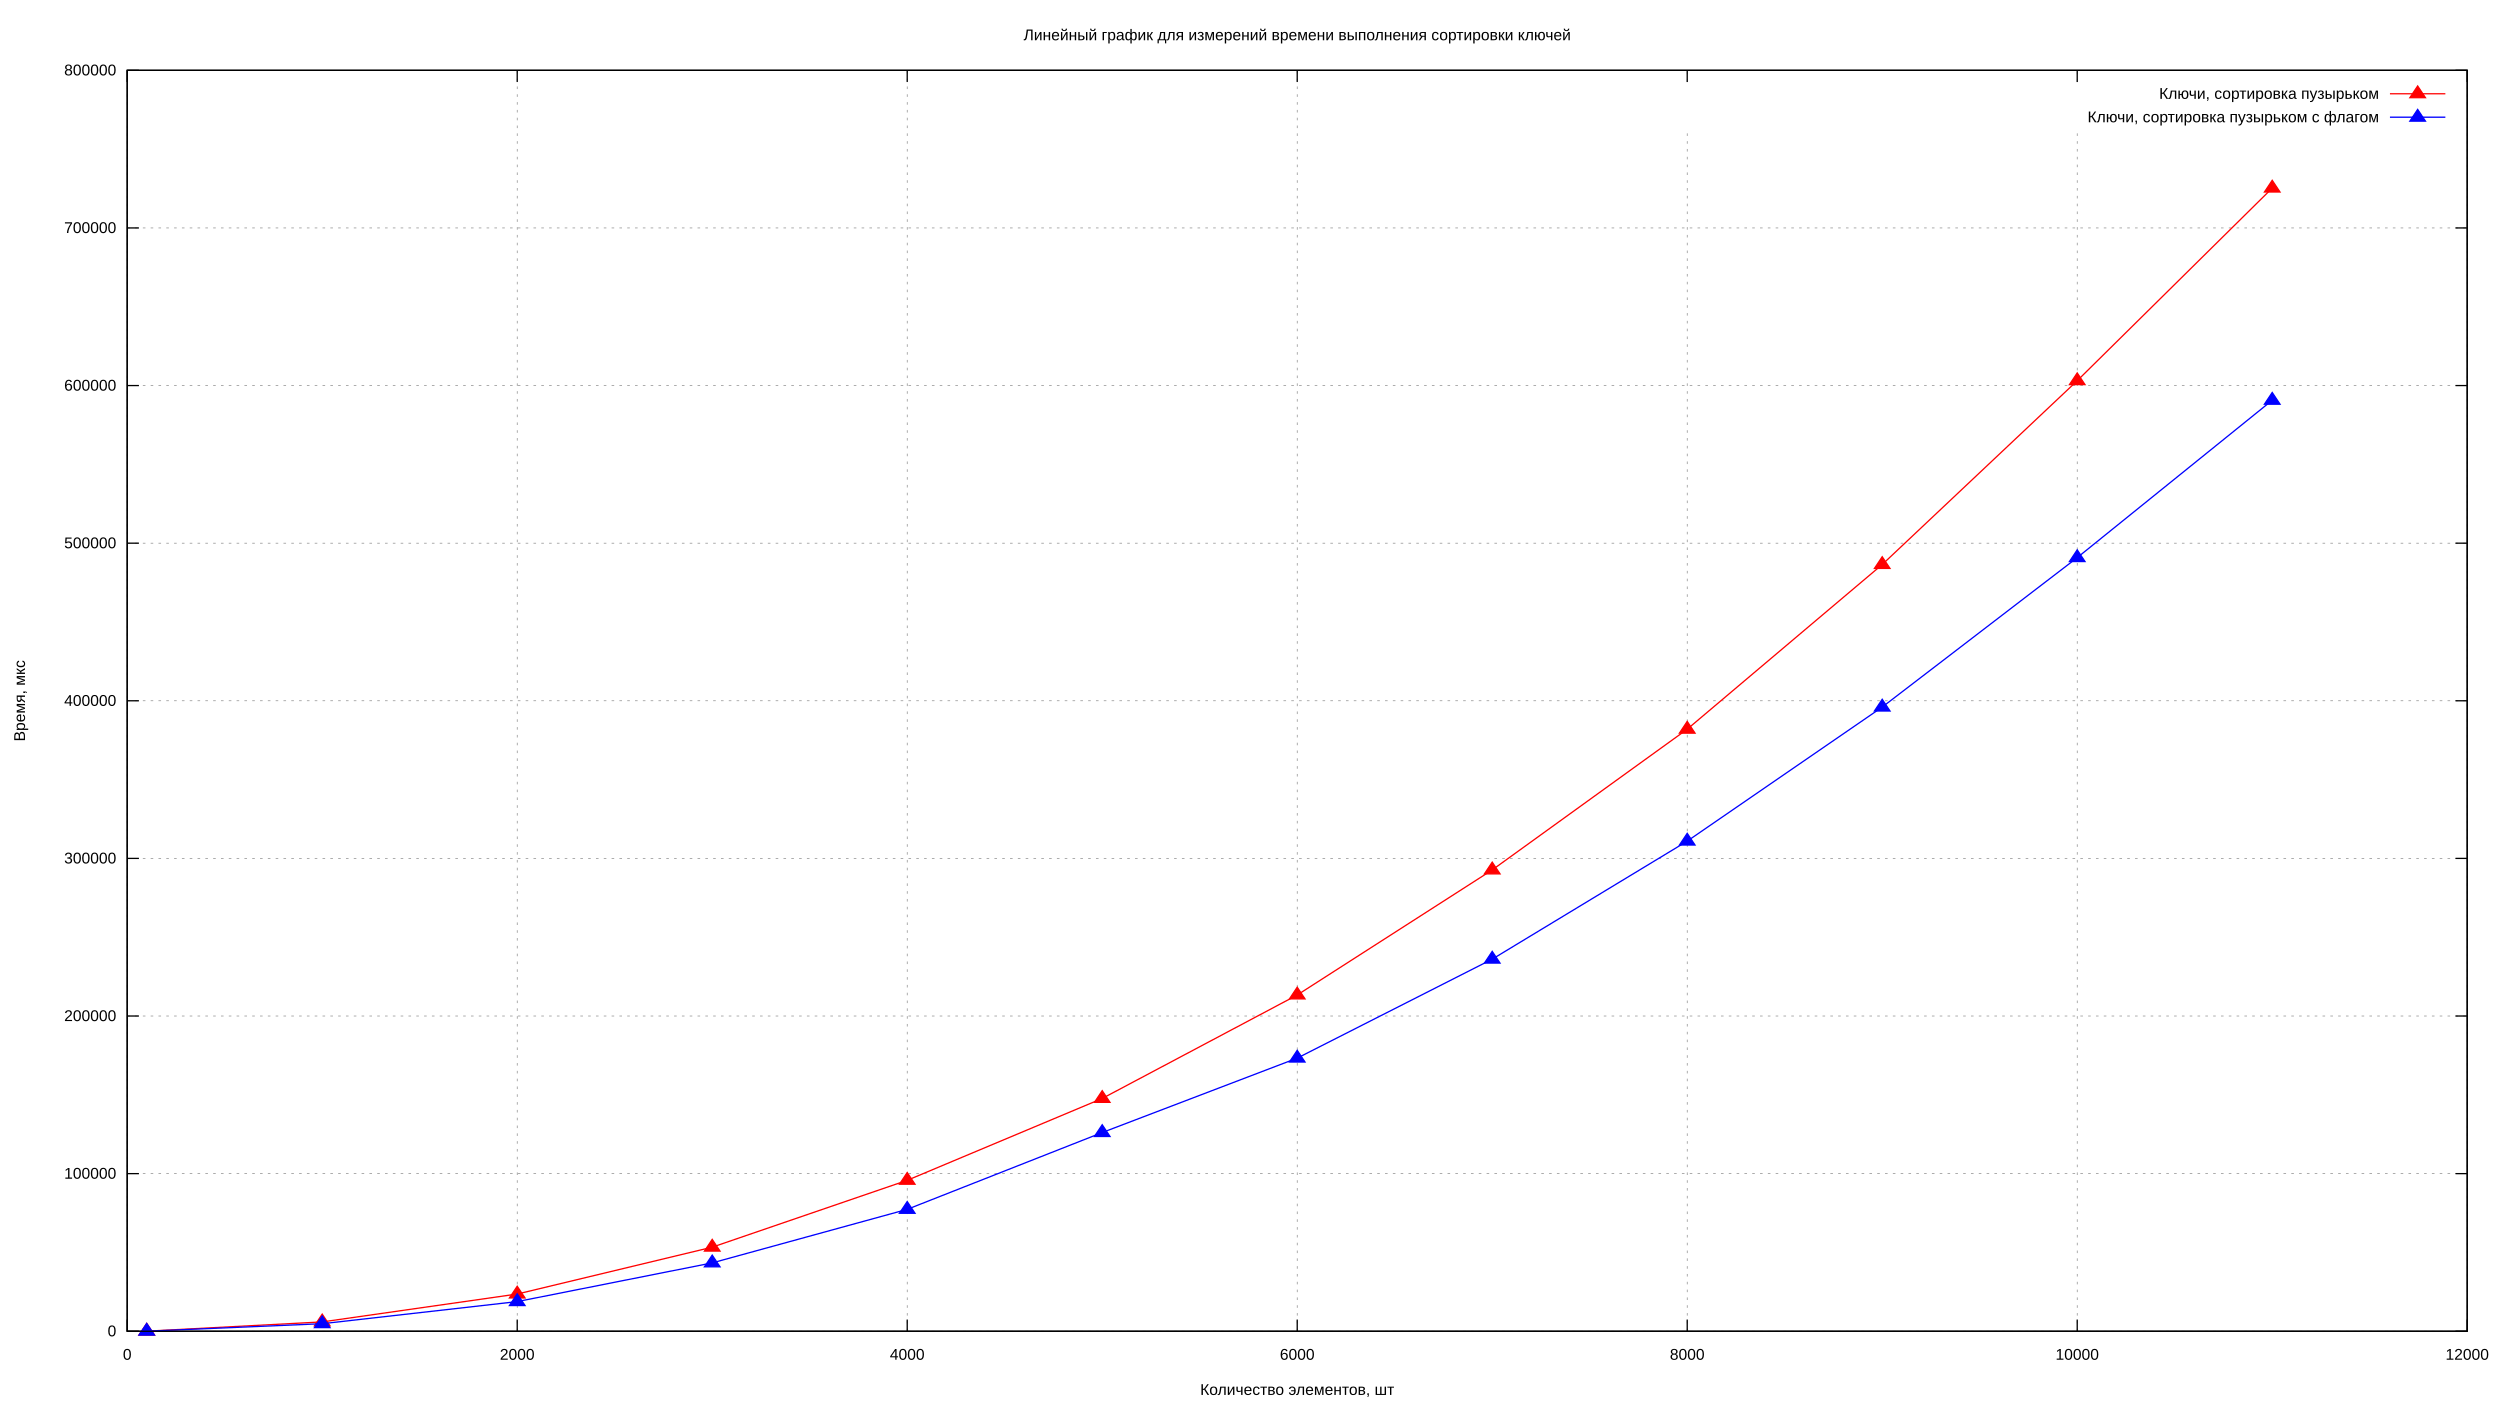
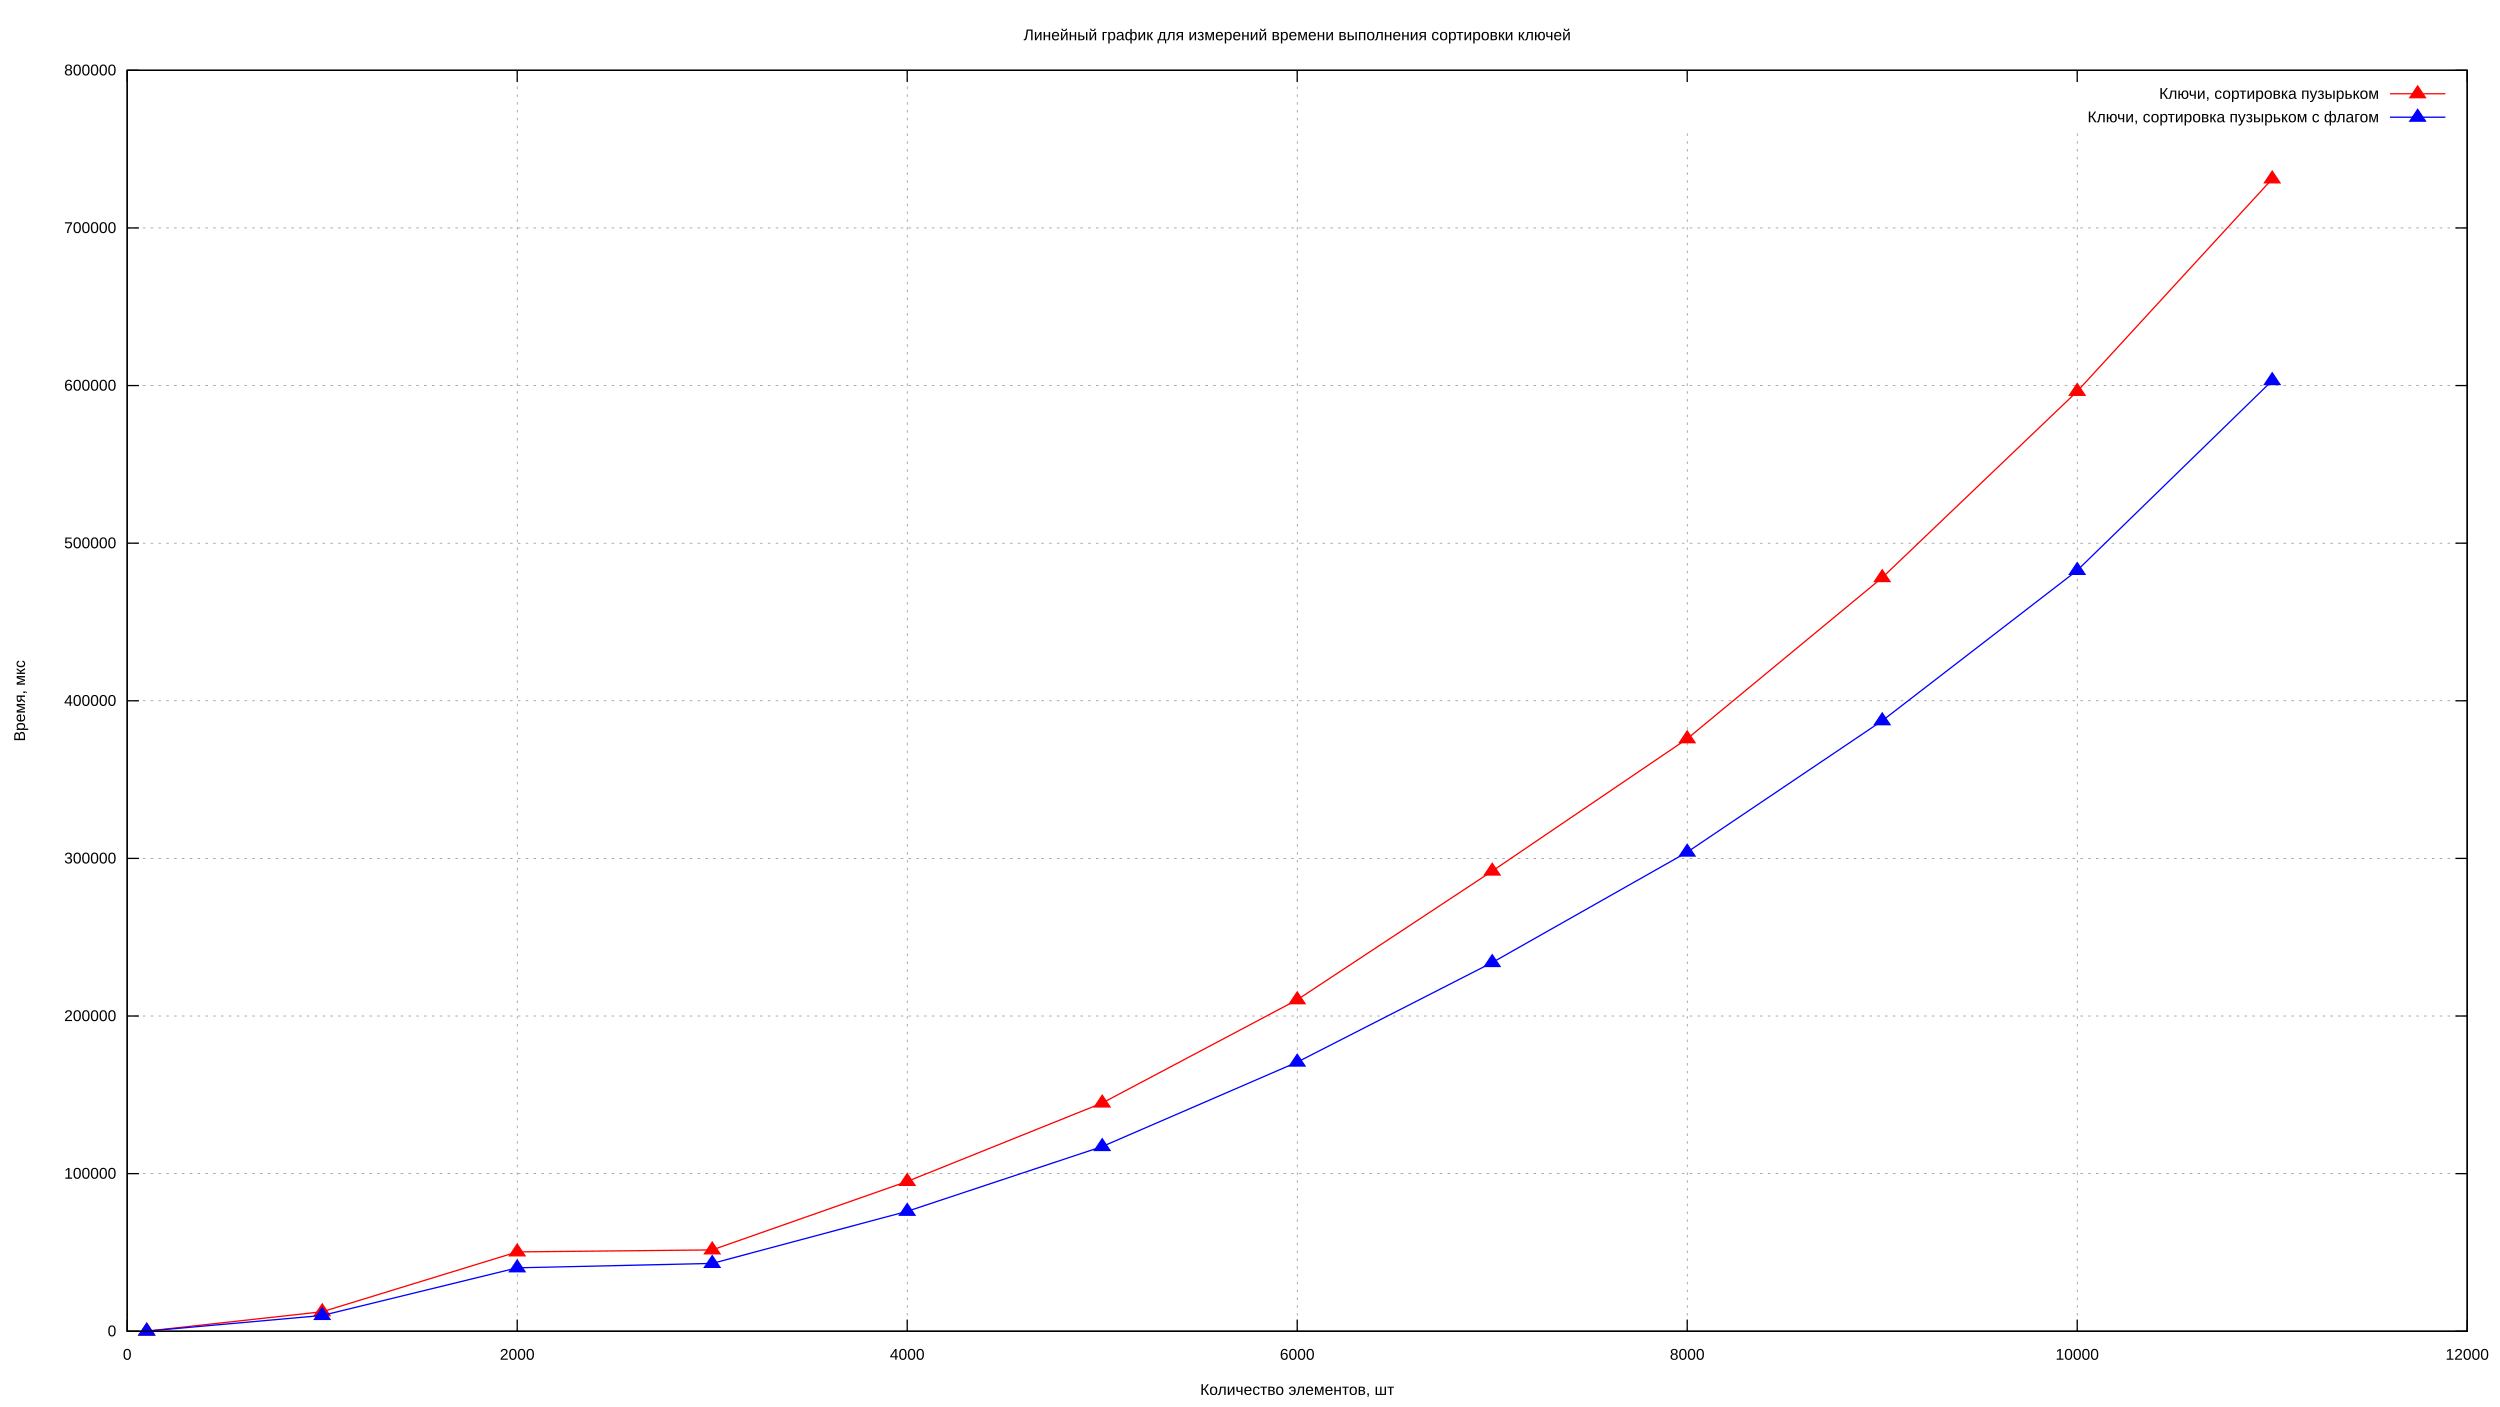
<svg xmlns="http://www.w3.org/2000/svg" xmlns:xlink="http://www.w3.org/1999/xlink" width="1920" height="1080" viewBox="0 0 1920 1080">
  <g id="gnuplot_canvas">
    <rect x="0" y="0" width="1920" height="1080" fill="none" />
    <defs>
      <circle id="gpDot" r="0.5" stroke-width="0.5" stroke="currentColor" />
      <path id="gpPt0" stroke-width="0.222" stroke="currentColor" d="M-1,0 h2 M0,-1 v2" />
      <path id="gpPt1" stroke-width="0.222" stroke="currentColor" d="M-1,-1 L1,1 M1,-1 L-1,1" />
      <path id="gpPt2" stroke-width="0.222" stroke="currentColor" d="M-1,0 L1,0 M0,-1 L0,1 M-1,-1 L1,1 M-1,1 L1,-1" />
      <rect id="gpPt3" stroke-width="0.222" stroke="currentColor" x="-1" y="-1" width="2" height="2" />
      <rect id="gpPt4" stroke-width="0.222" stroke="currentColor" fill="currentColor" x="-1" y="-1" width="2" height="2" />
      <circle id="gpPt5" stroke-width="0.222" stroke="currentColor" cx="0" cy="0" r="1" />
      <use xlink:href="#gpPt5" id="gpPt6" fill="currentColor" stroke="none" />
      <path id="gpPt7" stroke-width="0.222" stroke="currentColor" d="M0,-1.33 L-1.33,0.67 L1.33,0.67 z" />
      <use xlink:href="#gpPt7" id="gpPt8" fill="currentColor" stroke="none" />
      <use xlink:href="#gpPt7" id="gpPt9" stroke="currentColor" transform="rotate(180)" />
      <use xlink:href="#gpPt9" id="gpPt10" fill="currentColor" stroke="none" />
      <use xlink:href="#gpPt3" id="gpPt11" stroke="currentColor" transform="rotate(45)" />
      <use xlink:href="#gpPt11" id="gpPt12" fill="currentColor" stroke="none" />
      <path id="gpPt13" stroke-width="0.222" stroke="currentColor" d="M0,1.330 L1.265,0.411 L0.782,-1.067 L-0.782,-1.076 L-1.265,0.411 z" />
      <use xlink:href="#gpPt13" id="gpPt14" fill="currentColor" stroke="none" />
      <filter id="textbox" filterUnits="objectBoundingBox" x="0" y="0" height="1" width="1">
        <feFlood flood-color="white" flood-opacity="1" result="bgnd" />
        <feComposite in="SourceGraphic" in2="bgnd" operator="atop" />
      </filter>
      <filter id="greybox" filterUnits="objectBoundingBox" x="0" y="0" height="1" width="1">
        <feFlood flood-color="lightgrey" flood-opacity="1" result="grey" />
        <feComposite in="SourceGraphic" in2="grey" operator="atop" />
      </filter>
    </defs>
    <g fill="none" color="white" stroke="currentColor" stroke-width="1.00" stroke-linecap="butt" stroke-linejoin="miter">
</g>
    <g fill="none" color="black" stroke="currentColor" stroke-width="1.00" stroke-linecap="butt" stroke-linejoin="miter">
</g>
    <g fill="none" color="black" stroke="black" stroke-width="0.50" stroke-linecap="butt" stroke-linejoin="miter">
</g>
    <g fill="none" color="gray" stroke="currentColor" stroke-width="0.50" stroke-linecap="butt" stroke-linejoin="miter">
      <path stroke="gray" stroke-dasharray="2,4" class="gridline" d="M97.70,1022.40 L1894.82,1022.40  " />
    </g>
    <g fill="none" color="gray" stroke="gray" stroke-width="1.00" stroke-linecap="butt" stroke-linejoin="miter">
</g>
    <g fill="none" color="black" stroke="currentColor" stroke-width="1.00" stroke-linecap="butt" stroke-linejoin="miter">
      <path stroke="black" d="M97.70,1022.40 L106.70,1022.40 M1894.82,1022.40 L1885.82,1022.40  " />
      <g transform="translate(89.31,1026.30)" stroke="none" fill="black" font-family="Arial" font-size="12.00" text-anchor="end">
        <text>
          <tspan font-family="Arial"> 0</tspan>
        </text>
      </g>
    </g>
    <g fill="none" color="black" stroke="currentColor" stroke-width="1.00" stroke-linecap="butt" stroke-linejoin="miter">
</g>
    <g fill="none" color="black" stroke="black" stroke-width="0.50" stroke-linecap="butt" stroke-linejoin="miter">
</g>
    <g fill="none" color="gray" stroke="currentColor" stroke-width="0.50" stroke-linecap="butt" stroke-linejoin="miter">
      <path stroke="gray" stroke-dasharray="2,4" class="gridline" d="M97.70,901.35 L1894.82,901.35  " />
    </g>
    <g fill="none" color="gray" stroke="gray" stroke-width="1.00" stroke-linecap="butt" stroke-linejoin="miter">
</g>
    <g fill="none" color="black" stroke="currentColor" stroke-width="1.00" stroke-linecap="butt" stroke-linejoin="miter">
      <path stroke="black" d="M97.70,901.35 L106.70,901.35 M1894.82,901.35 L1885.82,901.35  " />
      <g transform="translate(89.31,905.25)" stroke="none" fill="black" font-family="Arial" font-size="12.00" text-anchor="end">
        <text>
          <tspan font-family="Arial"> 100000</tspan>
        </text>
      </g>
    </g>
    <g fill="none" color="black" stroke="currentColor" stroke-width="1.00" stroke-linecap="butt" stroke-linejoin="miter">
</g>
    <g fill="none" color="black" stroke="black" stroke-width="0.50" stroke-linecap="butt" stroke-linejoin="miter">
</g>
    <g fill="none" color="gray" stroke="currentColor" stroke-width="0.50" stroke-linecap="butt" stroke-linejoin="miter">
      <path stroke="gray" stroke-dasharray="2,4" class="gridline" d="M97.70,780.30 L1894.82,780.30  " />
    </g>
    <g fill="none" color="gray" stroke="gray" stroke-width="1.00" stroke-linecap="butt" stroke-linejoin="miter">
</g>
    <g fill="none" color="black" stroke="currentColor" stroke-width="1.00" stroke-linecap="butt" stroke-linejoin="miter">
      <path stroke="black" d="M97.70,780.30 L106.70,780.30 M1894.82,780.30 L1885.82,780.30  " />
      <g transform="translate(89.31,784.20)" stroke="none" fill="black" font-family="Arial" font-size="12.00" text-anchor="end">
        <text>
          <tspan font-family="Arial"> 200000</tspan>
        </text>
      </g>
    </g>
    <g fill="none" color="black" stroke="currentColor" stroke-width="1.00" stroke-linecap="butt" stroke-linejoin="miter">
</g>
    <g fill="none" color="black" stroke="black" stroke-width="0.50" stroke-linecap="butt" stroke-linejoin="miter">
</g>
    <g fill="none" color="gray" stroke="currentColor" stroke-width="0.50" stroke-linecap="butt" stroke-linejoin="miter">
      <path stroke="gray" stroke-dasharray="2,4" class="gridline" d="M97.70,659.25 L1894.82,659.25  " />
    </g>
    <g fill="none" color="gray" stroke="gray" stroke-width="1.00" stroke-linecap="butt" stroke-linejoin="miter">
</g>
    <g fill="none" color="black" stroke="currentColor" stroke-width="1.00" stroke-linecap="butt" stroke-linejoin="miter">
      <path stroke="black" d="M97.70,659.25 L106.70,659.25 M1894.82,659.25 L1885.82,659.25  " />
      <g transform="translate(89.31,663.15)" stroke="none" fill="black" font-family="Arial" font-size="12.00" text-anchor="end">
        <text>
          <tspan font-family="Arial"> 300000</tspan>
        </text>
      </g>
    </g>
    <g fill="none" color="black" stroke="currentColor" stroke-width="1.00" stroke-linecap="butt" stroke-linejoin="miter">
</g>
    <g fill="none" color="black" stroke="black" stroke-width="0.50" stroke-linecap="butt" stroke-linejoin="miter">
</g>
    <g fill="none" color="gray" stroke="currentColor" stroke-width="0.50" stroke-linecap="butt" stroke-linejoin="miter">
      <path stroke="gray" stroke-dasharray="2,4" class="gridline" d="M97.70,538.20 L1894.82,538.20  " />
    </g>
    <g fill="none" color="gray" stroke="gray" stroke-width="1.00" stroke-linecap="butt" stroke-linejoin="miter">
</g>
    <g fill="none" color="black" stroke="currentColor" stroke-width="1.00" stroke-linecap="butt" stroke-linejoin="miter">
      <path stroke="black" d="M97.70,538.20 L106.70,538.20 M1894.82,538.20 L1885.82,538.20  " />
      <g transform="translate(89.31,542.10)" stroke="none" fill="black" font-family="Arial" font-size="12.00" text-anchor="end">
        <text>
          <tspan font-family="Arial"> 400000</tspan>
        </text>
      </g>
    </g>
    <g fill="none" color="black" stroke="currentColor" stroke-width="1.00" stroke-linecap="butt" stroke-linejoin="miter">
</g>
    <g fill="none" color="black" stroke="black" stroke-width="0.50" stroke-linecap="butt" stroke-linejoin="miter">
</g>
    <g fill="none" color="gray" stroke="currentColor" stroke-width="0.50" stroke-linecap="butt" stroke-linejoin="miter">
      <path stroke="gray" stroke-dasharray="2,4" class="gridline" d="M97.70,417.16 L1894.82,417.16  " />
    </g>
    <g fill="none" color="gray" stroke="gray" stroke-width="1.00" stroke-linecap="butt" stroke-linejoin="miter">
</g>
    <g fill="none" color="black" stroke="currentColor" stroke-width="1.00" stroke-linecap="butt" stroke-linejoin="miter">
      <path stroke="black" d="M97.70,417.16 L106.70,417.16 M1894.82,417.16 L1885.82,417.16  " />
      <g transform="translate(89.31,421.06)" stroke="none" fill="black" font-family="Arial" font-size="12.00" text-anchor="end">
        <text>
          <tspan font-family="Arial"> 500000</tspan>
        </text>
      </g>
    </g>
    <g fill="none" color="black" stroke="currentColor" stroke-width="1.00" stroke-linecap="butt" stroke-linejoin="miter">
</g>
    <g fill="none" color="black" stroke="black" stroke-width="0.50" stroke-linecap="butt" stroke-linejoin="miter">
</g>
    <g fill="none" color="gray" stroke="currentColor" stroke-width="0.50" stroke-linecap="butt" stroke-linejoin="miter">
      <path stroke="gray" stroke-dasharray="2,4" class="gridline" d="M97.70,296.11 L1894.82,296.11  " />
    </g>
    <g fill="none" color="gray" stroke="gray" stroke-width="1.00" stroke-linecap="butt" stroke-linejoin="miter">
</g>
    <g fill="none" color="black" stroke="currentColor" stroke-width="1.00" stroke-linecap="butt" stroke-linejoin="miter">
      <path stroke="black" d="M97.70,296.11 L106.70,296.11 M1894.82,296.11 L1885.82,296.11  " />
      <g transform="translate(89.31,300.01)" stroke="none" fill="black" font-family="Arial" font-size="12.00" text-anchor="end">
        <text>
          <tspan font-family="Arial"> 600000</tspan>
        </text>
      </g>
    </g>
    <g fill="none" color="black" stroke="currentColor" stroke-width="1.00" stroke-linecap="butt" stroke-linejoin="miter">
</g>
    <g fill="none" color="black" stroke="black" stroke-width="0.50" stroke-linecap="butt" stroke-linejoin="miter">
</g>
    <g fill="none" color="gray" stroke="currentColor" stroke-width="0.50" stroke-linecap="butt" stroke-linejoin="miter">
      <path stroke="gray" stroke-dasharray="2,4" class="gridline" d="M97.70,175.06 L1894.82,175.06  " />
    </g>
    <g fill="none" color="gray" stroke="gray" stroke-width="1.00" stroke-linecap="butt" stroke-linejoin="miter">
</g>
    <g fill="none" color="black" stroke="currentColor" stroke-width="1.00" stroke-linecap="butt" stroke-linejoin="miter">
      <path stroke="black" d="M97.70,175.06 L106.70,175.06 M1894.82,175.06 L1885.82,175.06  " />
      <g transform="translate(89.31,178.96)" stroke="none" fill="black" font-family="Arial" font-size="12.00" text-anchor="end">
        <text>
          <tspan font-family="Arial"> 700000</tspan>
        </text>
      </g>
    </g>
    <g fill="none" color="black" stroke="currentColor" stroke-width="1.00" stroke-linecap="butt" stroke-linejoin="miter">
</g>
    <g fill="none" color="black" stroke="black" stroke-width="0.50" stroke-linecap="butt" stroke-linejoin="miter">
</g>
    <g fill="none" color="gray" stroke="currentColor" stroke-width="0.50" stroke-linecap="butt" stroke-linejoin="miter">
      <path stroke="gray" stroke-dasharray="2,4" class="gridline" d="M97.70,54.01 L1894.82,54.01  " />
    </g>
    <g fill="none" color="gray" stroke="gray" stroke-width="1.00" stroke-linecap="butt" stroke-linejoin="miter">
</g>
    <g fill="none" color="black" stroke="currentColor" stroke-width="1.00" stroke-linecap="butt" stroke-linejoin="miter">
      <path stroke="black" d="M97.70,54.01 L106.70,54.01 M1894.82,54.01 L1885.82,54.01  " />
      <g transform="translate(89.31,57.91)" stroke="none" fill="black" font-family="Arial" font-size="12.00" text-anchor="end">
        <text>
          <tspan font-family="Arial"> 800000</tspan>
        </text>
      </g>
    </g>
    <g fill="none" color="black" stroke="currentColor" stroke-width="1.00" stroke-linecap="butt" stroke-linejoin="miter">
</g>
    <g fill="none" color="black" stroke="black" stroke-width="0.50" stroke-linecap="butt" stroke-linejoin="miter">
</g>
    <g fill="none" color="gray" stroke="currentColor" stroke-width="0.50" stroke-linecap="butt" stroke-linejoin="miter">
      <path stroke="gray" stroke-dasharray="2,4" class="gridline" d="M97.70,1022.40 L97.70,54.01  " />
    </g>
    <g fill="none" color="gray" stroke="gray" stroke-width="1.00" stroke-linecap="butt" stroke-linejoin="miter">
</g>
    <g fill="none" color="black" stroke="currentColor" stroke-width="1.00" stroke-linecap="butt" stroke-linejoin="miter">
      <path stroke="black" d="M97.70,1022.40 L97.70,1013.40 M97.70,54.01 L97.70,63.01  " />
      <g transform="translate(97.70,1044.30)" stroke="none" fill="black" font-family="Arial" font-size="12.00" text-anchor="middle">
        <text>
          <tspan font-family="Arial"> 0</tspan>
        </text>
      </g>
    </g>
    <g fill="none" color="black" stroke="currentColor" stroke-width="1.00" stroke-linecap="butt" stroke-linejoin="miter">
</g>
    <g fill="none" color="black" stroke="black" stroke-width="0.50" stroke-linecap="butt" stroke-linejoin="miter">
</g>
    <g fill="none" color="gray" stroke="currentColor" stroke-width="0.50" stroke-linecap="butt" stroke-linejoin="miter">
      <path stroke="gray" stroke-dasharray="2,4" class="gridline" d="M397.22,1022.40 L397.22,54.01  " />
    </g>
    <g fill="none" color="gray" stroke="gray" stroke-width="1.00" stroke-linecap="butt" stroke-linejoin="miter">
</g>
    <g fill="none" color="black" stroke="currentColor" stroke-width="1.00" stroke-linecap="butt" stroke-linejoin="miter">
      <path stroke="black" d="M397.22,1022.40 L397.22,1013.40 M397.22,54.01 L397.22,63.01  " />
      <g transform="translate(397.22,1044.30)" stroke="none" fill="black" font-family="Arial" font-size="12.00" text-anchor="middle">
        <text>
          <tspan font-family="Arial"> 2000</tspan>
        </text>
      </g>
    </g>
    <g fill="none" color="black" stroke="currentColor" stroke-width="1.00" stroke-linecap="butt" stroke-linejoin="miter">
</g>
    <g fill="none" color="black" stroke="black" stroke-width="0.50" stroke-linecap="butt" stroke-linejoin="miter">
</g>
    <g fill="none" color="gray" stroke="currentColor" stroke-width="0.50" stroke-linecap="butt" stroke-linejoin="miter">
      <path stroke="gray" stroke-dasharray="2,4" class="gridline" d="M696.74,1022.40 L696.74,54.01  " />
    </g>
    <g fill="none" color="gray" stroke="gray" stroke-width="1.00" stroke-linecap="butt" stroke-linejoin="miter">
</g>
    <g fill="none" color="black" stroke="currentColor" stroke-width="1.00" stroke-linecap="butt" stroke-linejoin="miter">
      <path stroke="black" d="M696.74,1022.40 L696.74,1013.40 M696.74,54.01 L696.74,63.01  " />
      <g transform="translate(696.74,1044.30)" stroke="none" fill="black" font-family="Arial" font-size="12.00" text-anchor="middle">
        <text>
          <tspan font-family="Arial"> 4000</tspan>
        </text>
      </g>
    </g>
    <g fill="none" color="black" stroke="currentColor" stroke-width="1.00" stroke-linecap="butt" stroke-linejoin="miter">
</g>
    <g fill="none" color="black" stroke="black" stroke-width="0.50" stroke-linecap="butt" stroke-linejoin="miter">
</g>
    <g fill="none" color="gray" stroke="currentColor" stroke-width="0.50" stroke-linecap="butt" stroke-linejoin="miter">
      <path stroke="gray" stroke-dasharray="2,4" class="gridline" d="M996.26,1022.40 L996.26,54.01  " />
    </g>
    <g fill="none" color="gray" stroke="gray" stroke-width="1.00" stroke-linecap="butt" stroke-linejoin="miter">
</g>
    <g fill="none" color="black" stroke="currentColor" stroke-width="1.00" stroke-linecap="butt" stroke-linejoin="miter">
      <path stroke="black" d="M996.26,1022.40 L996.26,1013.40 M996.26,54.01 L996.26,63.01  " />
      <g transform="translate(996.26,1044.30)" stroke="none" fill="black" font-family="Arial" font-size="12.00" text-anchor="middle">
        <text>
          <tspan font-family="Arial"> 6000</tspan>
        </text>
      </g>
    </g>
    <g fill="none" color="black" stroke="currentColor" stroke-width="1.00" stroke-linecap="butt" stroke-linejoin="miter">
</g>
    <g fill="none" color="black" stroke="black" stroke-width="0.50" stroke-linecap="butt" stroke-linejoin="miter">
</g>
    <g fill="none" color="gray" stroke="currentColor" stroke-width="0.50" stroke-linecap="butt" stroke-linejoin="miter">
      <path stroke="gray" stroke-dasharray="2,4" class="gridline" d="M1295.78,1022.40 L1295.78,99.01 M1295.78,63.01 L1295.78,54.01  " />
    </g>
    <g fill="none" color="gray" stroke="gray" stroke-width="1.00" stroke-linecap="butt" stroke-linejoin="miter">
</g>
    <g fill="none" color="black" stroke="currentColor" stroke-width="1.00" stroke-linecap="butt" stroke-linejoin="miter">
      <path stroke="black" d="M1295.78,1022.40 L1295.78,1013.40 M1295.78,54.01 L1295.78,63.01  " />
      <g transform="translate(1295.78,1044.30)" stroke="none" fill="black" font-family="Arial" font-size="12.00" text-anchor="middle">
        <text>
          <tspan font-family="Arial"> 8000</tspan>
        </text>
      </g>
    </g>
    <g fill="none" color="black" stroke="currentColor" stroke-width="1.00" stroke-linecap="butt" stroke-linejoin="miter">
</g>
    <g fill="none" color="black" stroke="black" stroke-width="0.50" stroke-linecap="butt" stroke-linejoin="miter">
</g>
    <g fill="none" color="gray" stroke="currentColor" stroke-width="0.50" stroke-linecap="butt" stroke-linejoin="miter">
      <path stroke="gray" stroke-dasharray="2,4" class="gridline" d="M1595.30,1022.40 L1595.30,99.01 M1595.30,63.01 L1595.30,54.01  " />
    </g>
    <g fill="none" color="gray" stroke="gray" stroke-width="1.00" stroke-linecap="butt" stroke-linejoin="miter">
</g>
    <g fill="none" color="black" stroke="currentColor" stroke-width="1.00" stroke-linecap="butt" stroke-linejoin="miter">
      <path stroke="black" d="M1595.30,1022.40 L1595.30,1013.40 M1595.30,54.01 L1595.30,63.01  " />
      <g transform="translate(1595.30,1044.30)" stroke="none" fill="black" font-family="Arial" font-size="12.00" text-anchor="middle">
        <text>
          <tspan font-family="Arial"> 10000</tspan>
        </text>
      </g>
    </g>
    <g fill="none" color="black" stroke="currentColor" stroke-width="1.00" stroke-linecap="butt" stroke-linejoin="miter">
</g>
    <g fill="none" color="black" stroke="black" stroke-width="0.50" stroke-linecap="butt" stroke-linejoin="miter">
</g>
    <g fill="none" color="gray" stroke="currentColor" stroke-width="0.50" stroke-linecap="butt" stroke-linejoin="miter">
      <path stroke="gray" stroke-dasharray="2,4" class="gridline" d="M1894.82,1022.40 L1894.82,54.01  " />
    </g>
    <g fill="none" color="gray" stroke="gray" stroke-width="1.00" stroke-linecap="butt" stroke-linejoin="miter">
</g>
    <g fill="none" color="black" stroke="currentColor" stroke-width="1.00" stroke-linecap="butt" stroke-linejoin="miter">
      <path stroke="black" d="M1894.82,1022.40 L1894.82,1013.40 M1894.82,54.01 L1894.82,63.01  " />
      <g transform="translate(1894.82,1044.30)" stroke="none" fill="black" font-family="Arial" font-size="12.00" text-anchor="middle">
        <text>
          <tspan font-family="Arial"> 12000</tspan>
        </text>
      </g>
    </g>
    <g fill="none" color="black" stroke="currentColor" stroke-width="1.00" stroke-linecap="butt" stroke-linejoin="miter">
</g>
    <g fill="none" color="black" stroke="currentColor" stroke-width="1.00" stroke-linecap="butt" stroke-linejoin="miter">
      <path stroke="black" d="M97.70,54.01 L97.70,1022.40 L1894.82,1022.40 L1894.82,54.01 L97.70,54.01 Z  " />
    </g>
    <g fill="none" color="black" stroke="currentColor" stroke-width="1.00" stroke-linecap="butt" stroke-linejoin="miter">
</g>
    <g id="gnuplot_plot_1">
      <g fill="none" color="black" stroke="currentColor" stroke-width="1.00" stroke-linecap="butt" stroke-linejoin="miter">
        <g transform="translate(1827.09,75.91)" stroke="none" fill="black" font-family="Arial" font-size="12.00" text-anchor="end">
          <text>
            <tspan font-family="Arial">Ключи, сортировка пузырьком</tspan>
          </text>
        </g>
      </g>
      <g fill="none" color="black" stroke="currentColor" stroke-width="1.00" stroke-linecap="butt" stroke-linejoin="miter">
-         <path stroke="rgb(255,   0,   0)" d="M1835.48,72.01 L1878.04,72.01 M112.68,1022.33 L247.46,1015.22 L397.22,993.81 L546.98,957.82 L696.74,906.47 L846.50,843.61   L996.26,764.15 L1146.02,668.10 L1295.78,560.02 L1445.54,433.55 L1595.30,292.39 L1745.06,144.46  " />
-         <use xlink:href="#gpPt8" transform="translate(112.68,1022.33) scale(4.50)" color="rgb(255,   0,   0)" />
-         <use xlink:href="#gpPt8" transform="translate(247.46,1015.22) scale(4.50)" color="rgb(255,   0,   0)" />
-         <use xlink:href="#gpPt8" transform="translate(397.22,993.81) scale(4.50)" color="rgb(255,   0,   0)" />
-         <use xlink:href="#gpPt8" transform="translate(546.98,957.82) scale(4.50)" color="rgb(255,   0,   0)" />
-         <use xlink:href="#gpPt8" transform="translate(696.74,906.47) scale(4.50)" color="rgb(255,   0,   0)" />
-         <use xlink:href="#gpPt8" transform="translate(846.50,843.61) scale(4.50)" color="rgb(255,   0,   0)" />
-         <use xlink:href="#gpPt8" transform="translate(996.26,764.15) scale(4.50)" color="rgb(255,   0,   0)" />
-         <use xlink:href="#gpPt8" transform="translate(1146.02,668.10) scale(4.50)" color="rgb(255,   0,   0)" />
-         <use xlink:href="#gpPt8" transform="translate(1295.78,560.02) scale(4.50)" color="rgb(255,   0,   0)" />
-         <use xlink:href="#gpPt8" transform="translate(1445.54,433.55) scale(4.50)" color="rgb(255,   0,   0)" />
-         <use xlink:href="#gpPt8" transform="translate(1595.30,292.39) scale(4.50)" color="rgb(255,   0,   0)" />
-         <use xlink:href="#gpPt8" transform="translate(1745.06,144.46) scale(4.50)" color="rgb(255,   0,   0)" />
+         <path stroke="rgb(255,   0,   0)" d="M1835.48,72.01 L1878.04,72.01 M112.68,1022.27 L247.46,1007.42 L397.22,961.47 L546.98,959.93 L696.74,907.34 L846.50,847.10   L996.26,767.81 L1146.02,668.98 L1295.78,567.34 L1445.54,443.62 L1595.30,300.55 L1745.06,137.41  " />
+         <use xlink:href="#gpPt8" transform="translate(112.68,1022.27) scale(4.50)" color="rgb(255,   0,   0)" />
+         <use xlink:href="#gpPt8" transform="translate(247.46,1007.42) scale(4.50)" color="rgb(255,   0,   0)" />
+         <use xlink:href="#gpPt8" transform="translate(397.22,961.47) scale(4.50)" color="rgb(255,   0,   0)" />
+         <use xlink:href="#gpPt8" transform="translate(546.98,959.93) scale(4.50)" color="rgb(255,   0,   0)" />
+         <use xlink:href="#gpPt8" transform="translate(696.74,907.34) scale(4.50)" color="rgb(255,   0,   0)" />
+         <use xlink:href="#gpPt8" transform="translate(846.50,847.10) scale(4.50)" color="rgb(255,   0,   0)" />
+         <use xlink:href="#gpPt8" transform="translate(996.26,767.81) scale(4.50)" color="rgb(255,   0,   0)" />
+         <use xlink:href="#gpPt8" transform="translate(1146.02,668.98) scale(4.50)" color="rgb(255,   0,   0)" />
+         <use xlink:href="#gpPt8" transform="translate(1295.78,567.34) scale(4.50)" color="rgb(255,   0,   0)" />
+         <use xlink:href="#gpPt8" transform="translate(1445.54,443.62) scale(4.50)" color="rgb(255,   0,   0)" />
+         <use xlink:href="#gpPt8" transform="translate(1595.30,300.55) scale(4.50)" color="rgb(255,   0,   0)" />
+         <use xlink:href="#gpPt8" transform="translate(1745.06,137.41) scale(4.50)" color="rgb(255,   0,   0)" />
        <use xlink:href="#gpPt8" transform="translate(1856.76,72.01) scale(4.50)" color="rgb(255,   0,   0)" />
      </g>
    </g>
    <g id="gnuplot_plot_2">
      <g fill="none" color="black" stroke="currentColor" stroke-width="1.00" stroke-linecap="butt" stroke-linejoin="miter">
        <g transform="translate(1827.09,93.91)" stroke="none" fill="black" font-family="Arial" font-size="12.00" text-anchor="end">
          <text>
            <tspan font-family="Arial">Ключи, сортировка пузырьком с флагом</tspan>
          </text>
        </g>
      </g>
      <g fill="none" color="black" stroke="currentColor" stroke-width="1.00" stroke-linecap="butt" stroke-linejoin="miter">
-         <path stroke="rgb(  0,   0, 255)" d="M1835.48,90.01 L1878.04,90.01 M112.68,1022.35 L247.46,1016.60 L397.22,999.62 L546.98,969.89 L696.74,928.76 L846.50,869.78   L996.26,812.63 L1146.02,736.63 L1295.78,645.98 L1445.54,543.03 L1595.30,428.26 L1745.06,307.40  " />
-         <use xlink:href="#gpPt8" transform="translate(112.68,1022.35) scale(4.50)" color="rgb(  0,   0, 255)" />
-         <use xlink:href="#gpPt8" transform="translate(247.46,1016.60) scale(4.50)" color="rgb(  0,   0, 255)" />
-         <use xlink:href="#gpPt8" transform="translate(397.22,999.62) scale(4.50)" color="rgb(  0,   0, 255)" />
-         <use xlink:href="#gpPt8" transform="translate(546.98,969.89) scale(4.50)" color="rgb(  0,   0, 255)" />
-         <use xlink:href="#gpPt8" transform="translate(696.74,928.76) scale(4.50)" color="rgb(  0,   0, 255)" />
-         <use xlink:href="#gpPt8" transform="translate(846.50,869.78) scale(4.50)" color="rgb(  0,   0, 255)" />
-         <use xlink:href="#gpPt8" transform="translate(996.26,812.63) scale(4.50)" color="rgb(  0,   0, 255)" />
-         <use xlink:href="#gpPt8" transform="translate(1146.02,736.63) scale(4.50)" color="rgb(  0,   0, 255)" />
-         <use xlink:href="#gpPt8" transform="translate(1295.78,645.98) scale(4.50)" color="rgb(  0,   0, 255)" />
-         <use xlink:href="#gpPt8" transform="translate(1445.54,543.03) scale(4.50)" color="rgb(  0,   0, 255)" />
-         <use xlink:href="#gpPt8" transform="translate(1595.30,428.26) scale(4.50)" color="rgb(  0,   0, 255)" />
-         <use xlink:href="#gpPt8" transform="translate(1745.06,307.40) scale(4.50)" color="rgb(  0,   0, 255)" />
+         <path stroke="rgb(  0,   0, 255)" d="M1835.48,90.01 L1878.04,90.01 M112.68,1022.30 L247.46,1010.27 L397.22,973.69 L546.98,970.31 L696.74,930.28 L846.50,880.54   L996.26,815.70 L1146.02,739.22 L1295.78,654.43 L1445.54,553.52 L1595.30,438.07 L1745.06,292.30  " />
+         <use xlink:href="#gpPt8" transform="translate(112.68,1022.30) scale(4.50)" color="rgb(  0,   0, 255)" />
+         <use xlink:href="#gpPt8" transform="translate(247.46,1010.27) scale(4.50)" color="rgb(  0,   0, 255)" />
+         <use xlink:href="#gpPt8" transform="translate(397.22,973.69) scale(4.50)" color="rgb(  0,   0, 255)" />
+         <use xlink:href="#gpPt8" transform="translate(546.98,970.31) scale(4.50)" color="rgb(  0,   0, 255)" />
+         <use xlink:href="#gpPt8" transform="translate(696.74,930.28) scale(4.50)" color="rgb(  0,   0, 255)" />
+         <use xlink:href="#gpPt8" transform="translate(846.50,880.54) scale(4.50)" color="rgb(  0,   0, 255)" />
+         <use xlink:href="#gpPt8" transform="translate(996.26,815.70) scale(4.50)" color="rgb(  0,   0, 255)" />
+         <use xlink:href="#gpPt8" transform="translate(1146.02,739.22) scale(4.50)" color="rgb(  0,   0, 255)" />
+         <use xlink:href="#gpPt8" transform="translate(1295.78,654.43) scale(4.50)" color="rgb(  0,   0, 255)" />
+         <use xlink:href="#gpPt8" transform="translate(1445.54,553.52) scale(4.50)" color="rgb(  0,   0, 255)" />
+         <use xlink:href="#gpPt8" transform="translate(1595.30,438.07) scale(4.50)" color="rgb(  0,   0, 255)" />
+         <use xlink:href="#gpPt8" transform="translate(1745.06,292.30) scale(4.50)" color="rgb(  0,   0, 255)" />
        <use xlink:href="#gpPt8" transform="translate(1856.76,90.01) scale(4.50)" color="rgb(  0,   0, 255)" />
      </g>
    </g>
    <g fill="none" color="white" stroke="rgb(  0,   0, 255)" stroke-width="2.00" stroke-linecap="butt" stroke-linejoin="miter">
</g>
    <g fill="none" color="black" stroke="currentColor" stroke-width="2.00" stroke-linecap="butt" stroke-linejoin="miter">
</g>
    <g fill="none" color="black" stroke="black" stroke-width="1.00" stroke-linecap="butt" stroke-linejoin="miter">
</g>
    <g fill="none" color="black" stroke="currentColor" stroke-width="1.00" stroke-linecap="butt" stroke-linejoin="miter">
      <path stroke="black" d="M97.70,54.01 L97.70,1022.40 L1894.82,1022.40 L1894.82,54.01 L97.70,54.01 Z  " />
      <g transform="translate(19.18,538.21) rotate(270.00)" stroke="none" fill="black" font-family="Arial" font-size="12.00" text-anchor="middle">
        <text>
          <tspan font-family="Arial">Время, мкс</tspan>
        </text>
      </g>
    </g>
    <g fill="none" color="black" stroke="currentColor" stroke-width="1.00" stroke-linecap="butt" stroke-linejoin="miter">
      <g transform="translate(996.26,1071.30)" stroke="none" fill="black" font-family="Arial" font-size="12.00" text-anchor="middle">
        <text>
          <tspan font-family="Arial">Количество элементов, шт</tspan>
        </text>
      </g>
    </g>
    <g fill="none" color="black" stroke="currentColor" stroke-width="1.00" stroke-linecap="butt" stroke-linejoin="miter">
</g>
    <g fill="none" color="black" stroke="currentColor" stroke-width="1.00" stroke-linecap="butt" stroke-linejoin="miter">
      <g transform="translate(996.26,30.91)" stroke="none" fill="black" font-family="Arial" font-size="12.00" text-anchor="middle">
        <text>
          <tspan font-family="Arial">Линейный график для измерений времени выполнения сортировки ключей</tspan>
        </text>
      </g>
    </g>
    <g fill="none" color="black" stroke="currentColor" stroke-width="1.00" stroke-linecap="butt" stroke-linejoin="miter">
</g>
  </g>
</svg>
